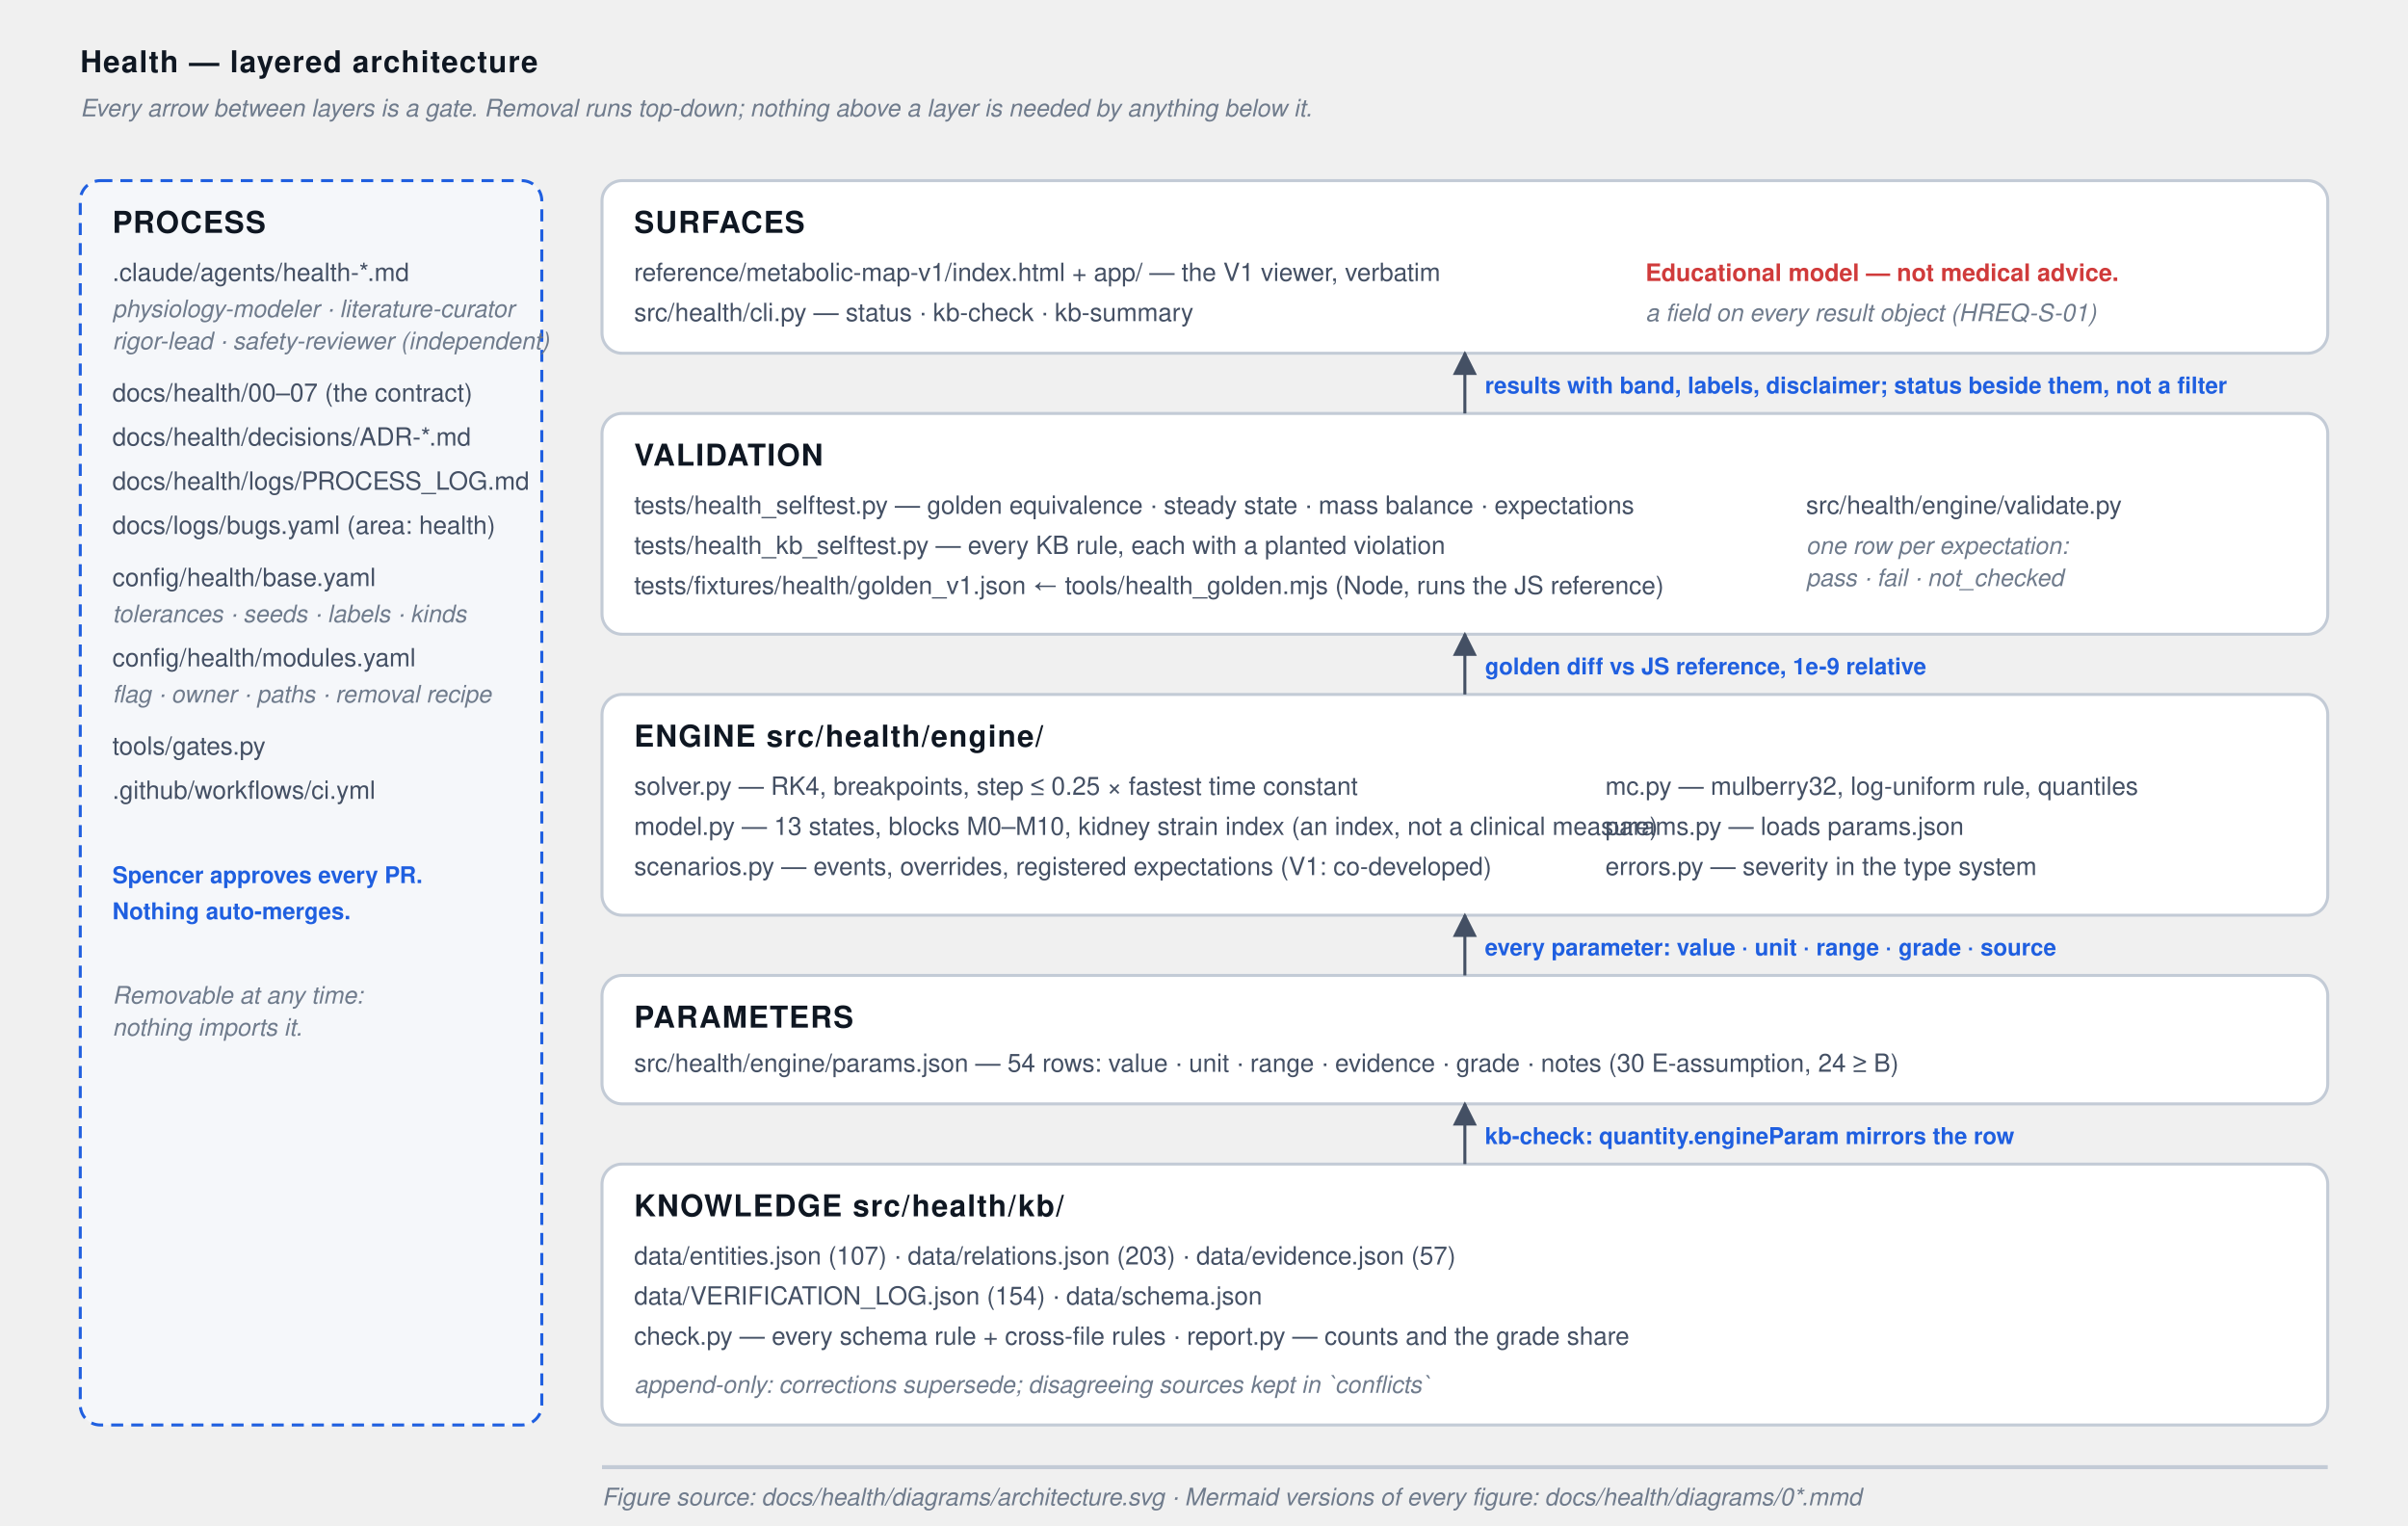
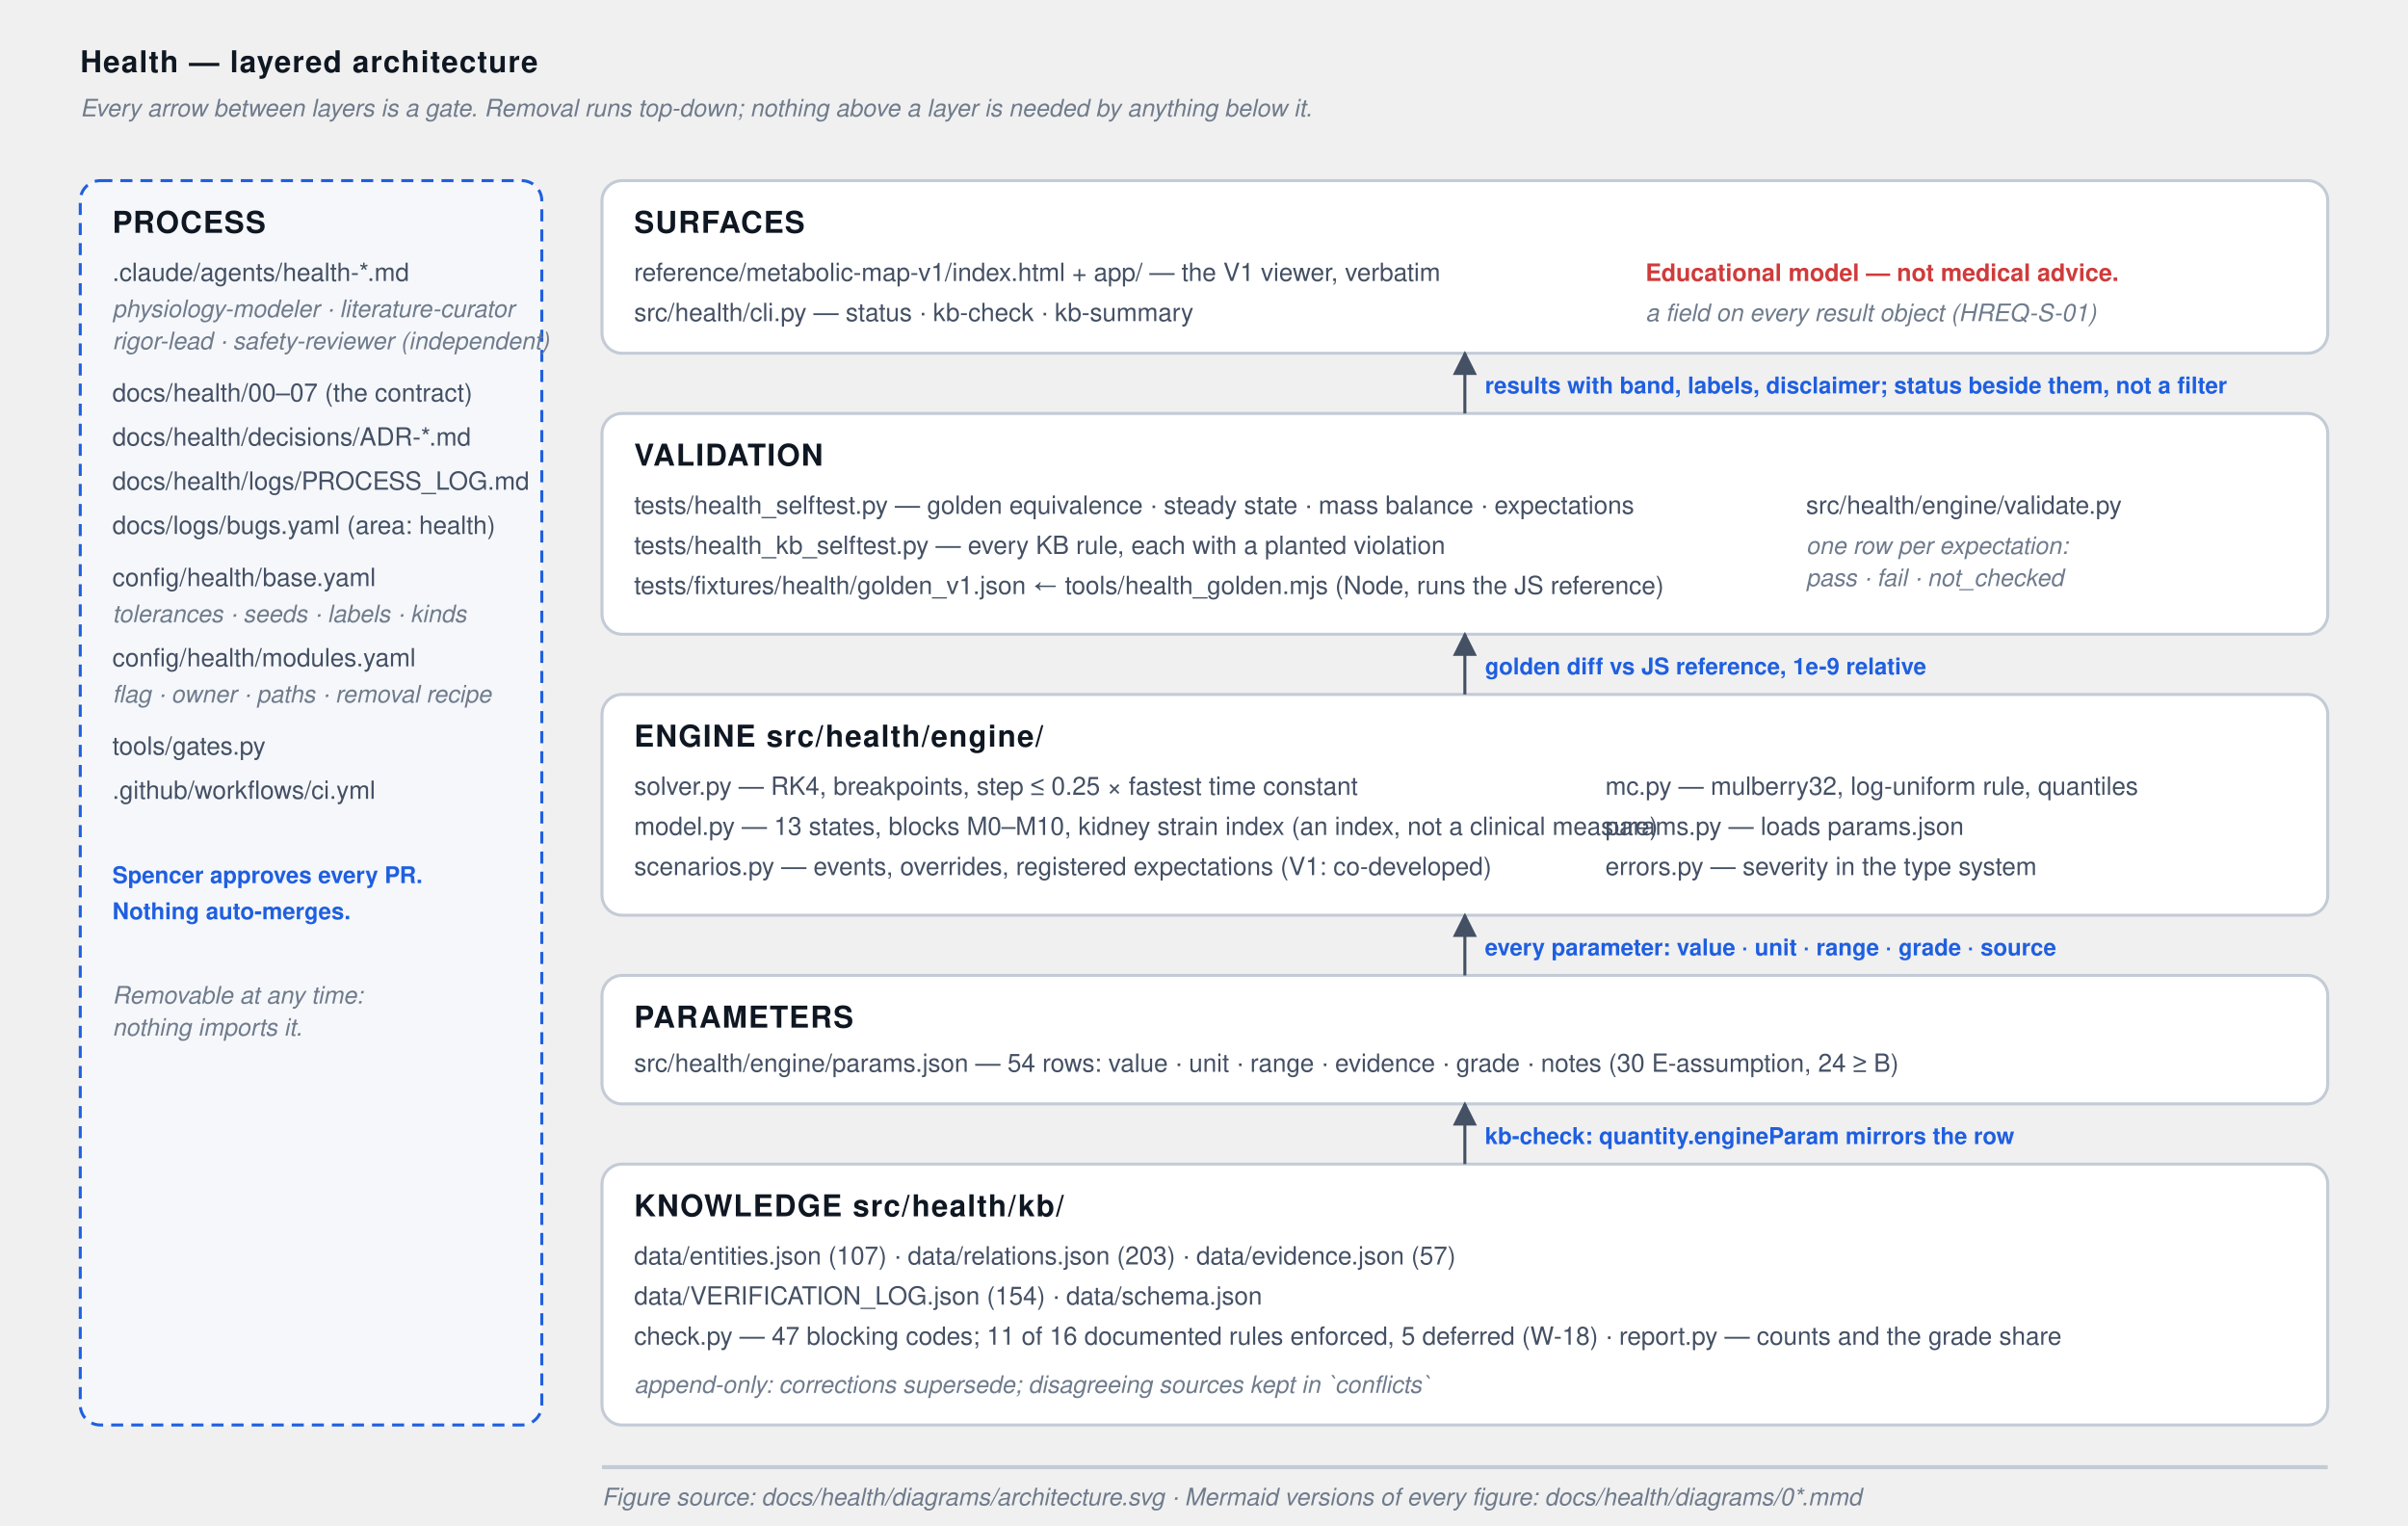
<svg xmlns="http://www.w3.org/2000/svg" viewBox="0 0 1200 760" width="1200" height="760" font-family="Helvetica, Arial, sans-serif">
  <defs>
    <marker id="arrow" viewBox="0 0 10 10" refX="9" refY="5" markerWidth="8" markerHeight="8" orient="auto-start-reverse">
      <path d="M0,0 L10,5 L0,10 z" fill="#445064" />
    </marker>
    <style>
      .layer { fill: #ffffff; stroke: #c3cbd6; stroke-width: 1.5; rx: 10; }
      .layer.process { fill: #f5f7fa; stroke: #1f5fe0; stroke-dasharray: 6 4; }
      .title { font-size: 15px; font-weight: 700; fill: #0f1722; letter-spacing: .04em; }
      .file { font-size: 12.5px; fill: #445064; }
      .note { font-size: 12px; fill: #6f7b8c; font-style: italic; }
      .gate { font-size: 11.5px; fill: #1f5fe0; font-weight: 600; }
      .edge { stroke: #445064; stroke-width: 1.5; fill: none; marker-end: url(#arrow); }
      .op { fill: #e8f0fe; stroke: #1f5fe0; stroke-width: 1.5; }
      .optext { font-size: 13px; fill: #0f1722; font-weight: 600; }
      .disc { font-size: 12px; fill: #d03b3b; font-weight: 700; }
    </style>
  </defs>
  <text x="40" y="36" class="title" font-size="20">Health — layered architecture</text>
  <text x="40" y="58" class="note">Every arrow between layers is a gate. Removal runs top-down; nothing above a layer is needed by anything below it.</text>
  <rect x="40" y="90" width="230" height="620" class="layer process" />
  <text x="56" y="116" class="title">PROCESS</text>
  <text x="56" y="140" class="file">.claude/agents/health-*.md</text>
  <text x="56" y="158" class="note">physiology-modeler · literature-curator</text>
  <text x="56" y="174" class="note">rigor-lead · safety-reviewer (independent)</text>
  <text x="56" y="200" class="file">docs/health/00–07 (the contract)</text>
  <text x="56" y="222" class="file">docs/health/decisions/ADR-*.md</text>
  <text x="56" y="244" class="file">docs/health/logs/PROCESS_LOG.md</text>
  <text x="56" y="266" class="file">docs/logs/bugs.yaml (area: health)</text>
  <text x="56" y="292" class="file">config/health/base.yaml</text>
  <text x="56" y="310" class="note">tolerances · seeds · labels · kinds</text>
  <text x="56" y="332" class="file">config/health/modules.yaml</text>
  <text x="56" y="350" class="note">flag · owner · paths · removal recipe</text>
  <text x="56" y="376" class="file">tools/gates.py</text>
  <text x="56" y="398" class="file">.github/workflows/ci.yml</text>
  <text x="56" y="440" class="gate">Spencer approves every PR.</text>
  <text x="56" y="458" class="gate">Nothing auto-merges.</text>
  <text x="56" y="500" class="note">Removable at any time:</text>
  <text x="56" y="516" class="note">nothing imports it.</text>
  <rect x="300" y="90" width="860" height="86" class="layer" />
  <text x="316" y="116" class="title">SURFACES</text>
  <text x="316" y="140" class="file">reference/metabolic-map-v1/index.html + app/ — the V1 viewer, verbatim</text>
  <text x="316" y="160" class="file">src/health/cli.py — status · kb-check · kb-summary</text>
  <text x="820" y="140" class="disc">Educational model — not medical advice.</text>
  <text x="820" y="160" class="note">a field on every result object (HREQ-S-01)</text>
  <rect x="300" y="206" width="860" height="110" class="layer" />
  <text x="316" y="232" class="title">VALIDATION</text>
  <text x="316" y="256" class="file">tests/health_selftest.py — golden equivalence · steady state · mass balance · expectations</text>
  <text x="316" y="276" class="file">tests/health_kb_selftest.py — every KB rule, each with a planted violation</text>
  <text x="316" y="296" class="file">tests/fixtures/health/golden_v1.json ← tools/health_golden.mjs (Node, runs the JS reference)</text>
  <text x="900" y="256" class="file">src/health/engine/validate.py</text>
  <text x="900" y="276" class="note">one row per expectation:</text>
  <text x="900" y="292" class="note">pass · fail · not_checked</text>
  <rect x="300" y="346" width="860" height="110" class="layer" />
  <text x="316" y="372" class="title">ENGINE  src/health/engine/</text>
  <text x="316" y="396" class="file">solver.py — RK4, breakpoints, step ≤ 0.25 × fastest time constant</text>
  <text x="316" y="416" class="file">model.py — 13 states, blocks M0–M10, kidney strain index (an index, not a clinical measure)</text>
  <text x="316" y="436" class="file">scenarios.py — events, overrides, registered expectations (V1: co-developed)</text>
  <text x="800" y="396" class="file">mc.py — mulberry32, log-uniform rule, quantiles</text>
  <text x="800" y="416" class="file">params.py — loads params.json</text>
  <text x="800" y="436" class="file">errors.py — severity in the type system</text>
  <rect x="300" y="486" width="860" height="64" class="layer" />
  <text x="316" y="512" class="title">PARAMETERS</text>
  <text x="316" y="534" class="file">src/health/engine/params.json — 54 rows: value · unit · range · evidence · grade · notes (30 E-assumption, 24 ≥ B)</text>
  <rect x="300" y="580" width="860" height="130" class="layer" />
  <text x="316" y="606" class="title">KNOWLEDGE  src/health/kb/</text>
  <text x="316" y="630" class="file">data/entities.json (107) · data/relations.json (203) · data/evidence.json (57)</text>
  <text x="316" y="650" class="file">data/VERIFICATION_LOG.json (154) · data/schema.json</text>
-   <text x="316" y="670" class="file">check.py — every schema rule + cross-file rules · report.py — counts and the grade share</text>
+   <text x="316" y="670" class="file">check.py — 47 blocking codes; 11 of 16 documented rules enforced, 5 deferred (W-18) · report.py — counts and the grade share</text>
  <text x="316" y="694" class="note">append-only: corrections supersede; disagreeing sources kept in `conflicts`</text>
  <line x1="730" y1="580" x2="730" y2="550" class="edge" />
  <text x="740" y="570" class="gate">kb-check: quantity.engineParam mirrors the row</text>
  <line x1="730" y1="486" x2="730" y2="456" class="edge" />
  <text x="740" y="476" class="gate">every parameter: value · unit · range · grade · source</text>
  <line x1="730" y1="346" x2="730" y2="316" class="edge" />
  <text x="740" y="336" class="gate">golden diff vs JS reference, 1e-9 relative</text>
  <line x1="730" y1="206" x2="730" y2="176" class="edge" />
  <text x="740" y="196" class="gate">results with band, labels, disclaimer; status beside them, not a filter</text>
  <rect x="300" y="730" width="860" height="2" fill="#c3cbd6" />
  <text x="300" y="750" class="note">Figure source: docs/health/diagrams/architecture.svg · Mermaid versions of every figure: docs/health/diagrams/0*.mmd</text>
</svg>
